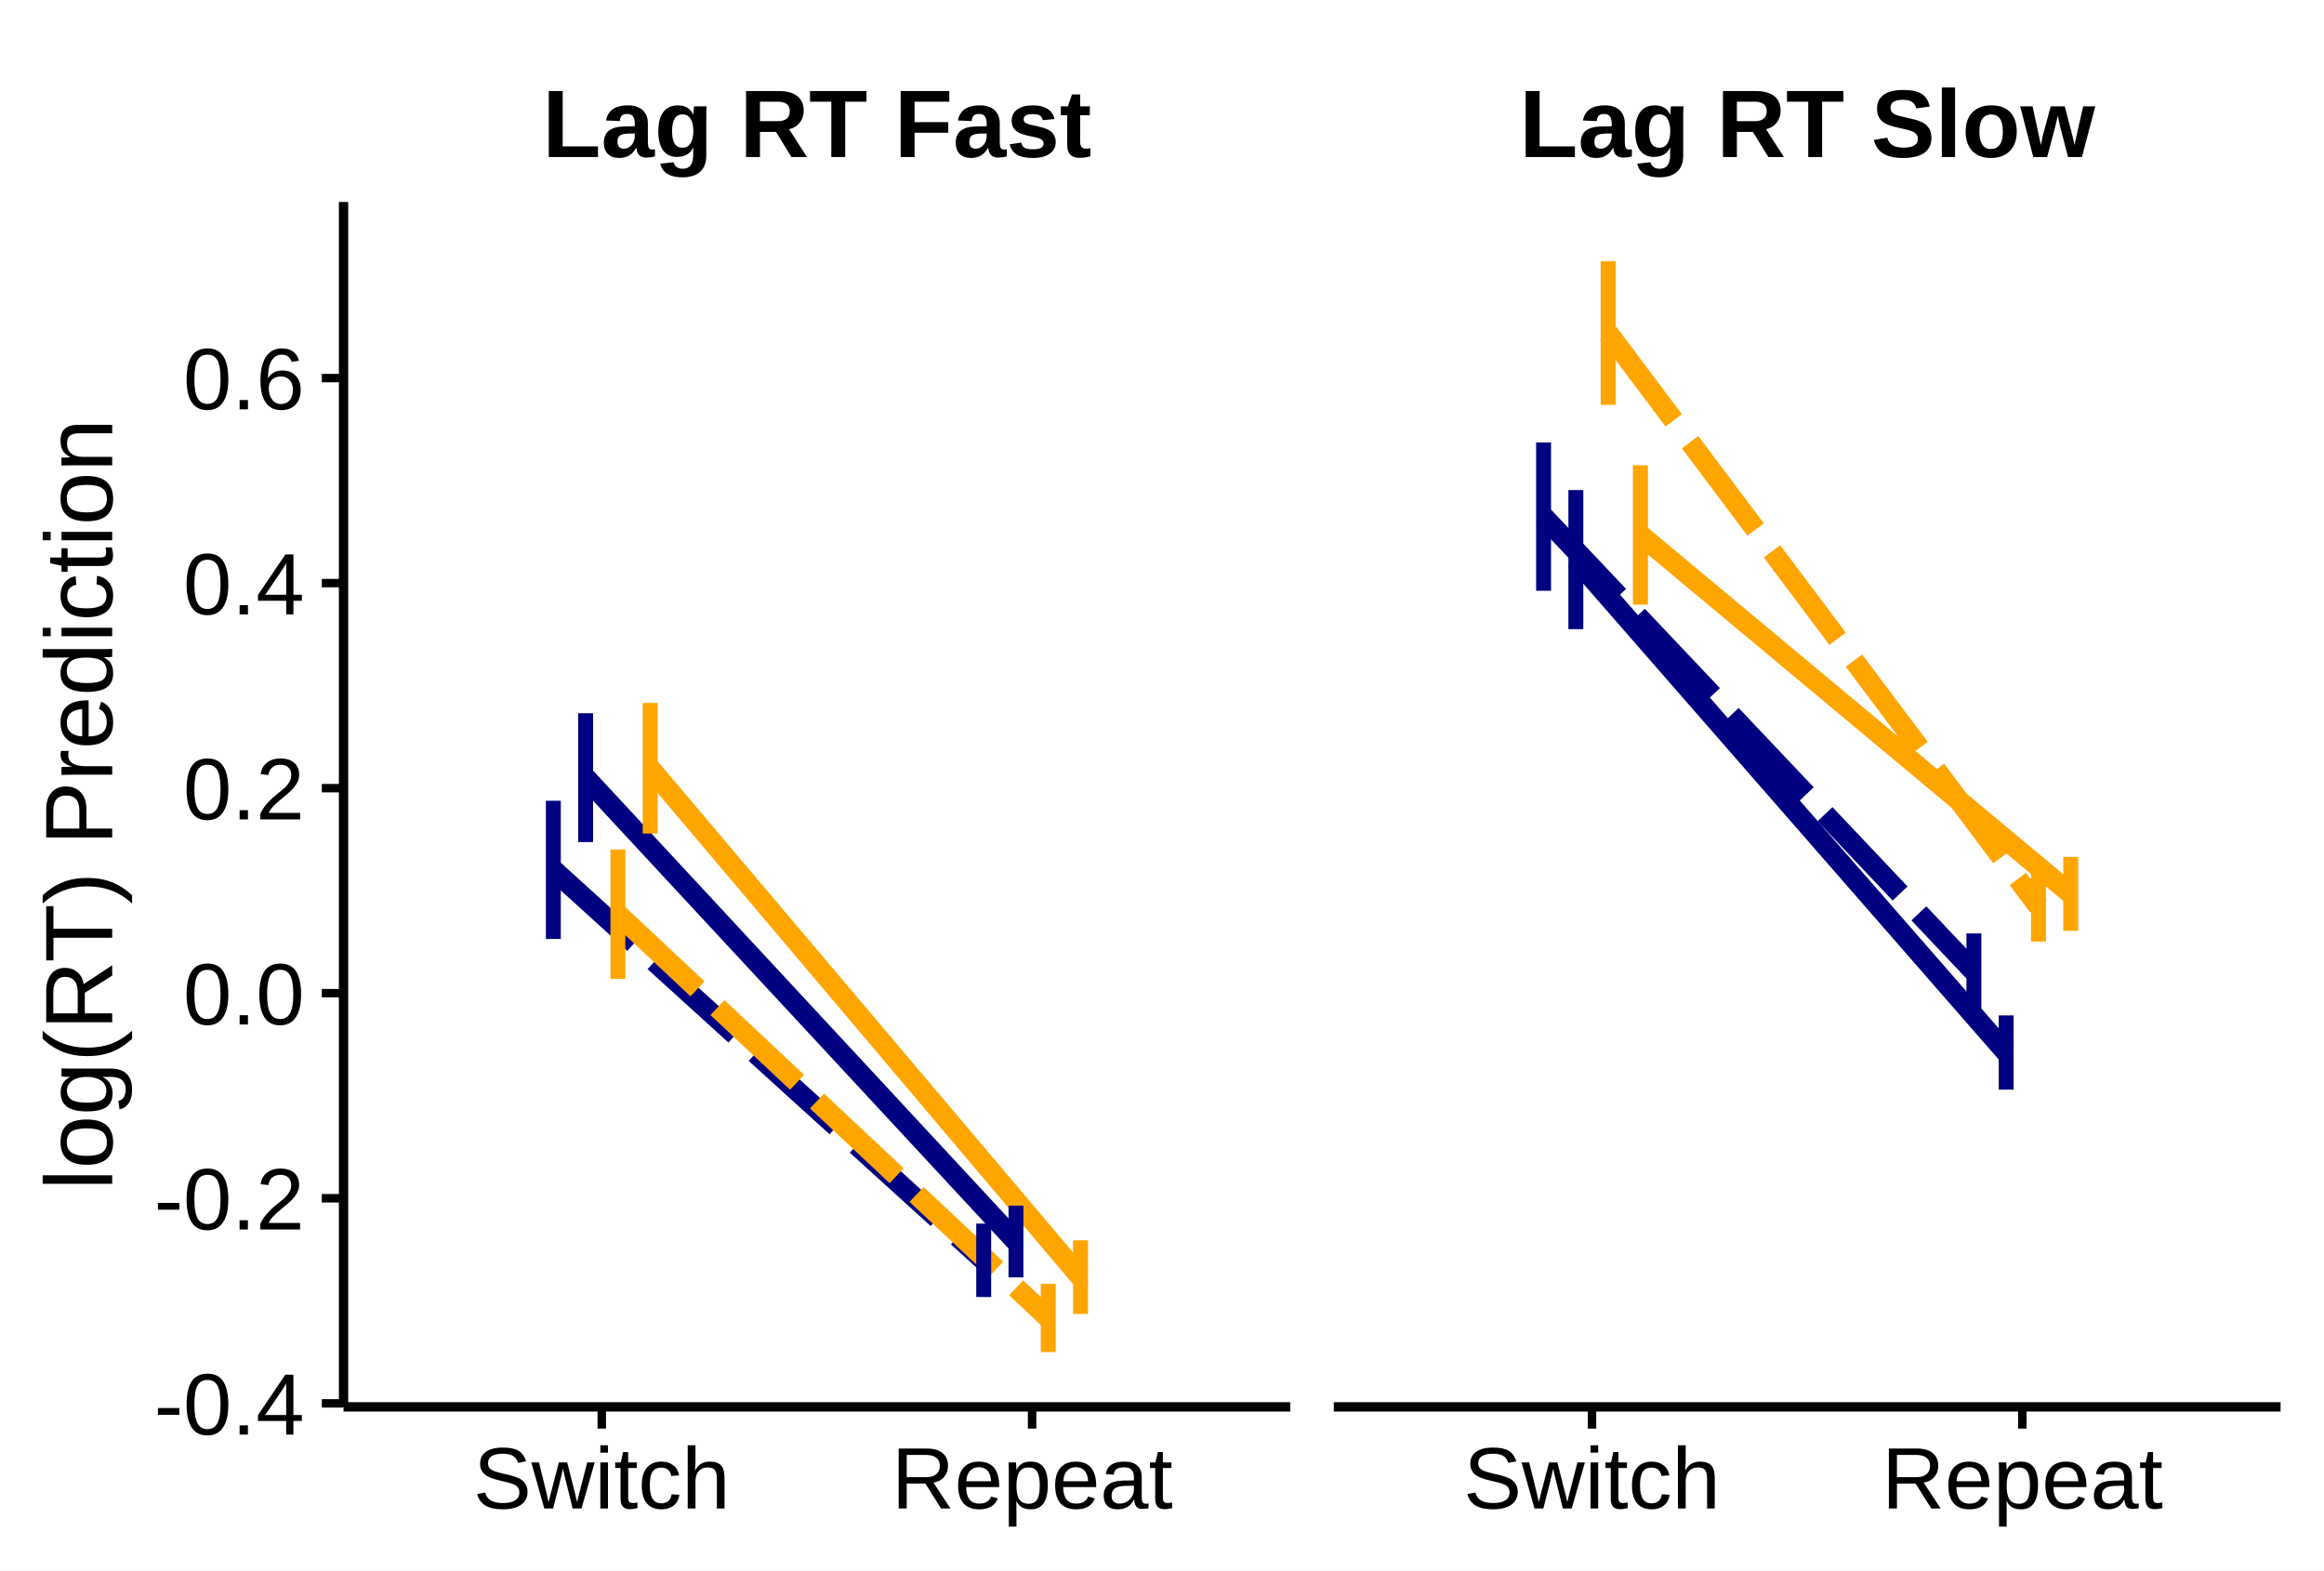
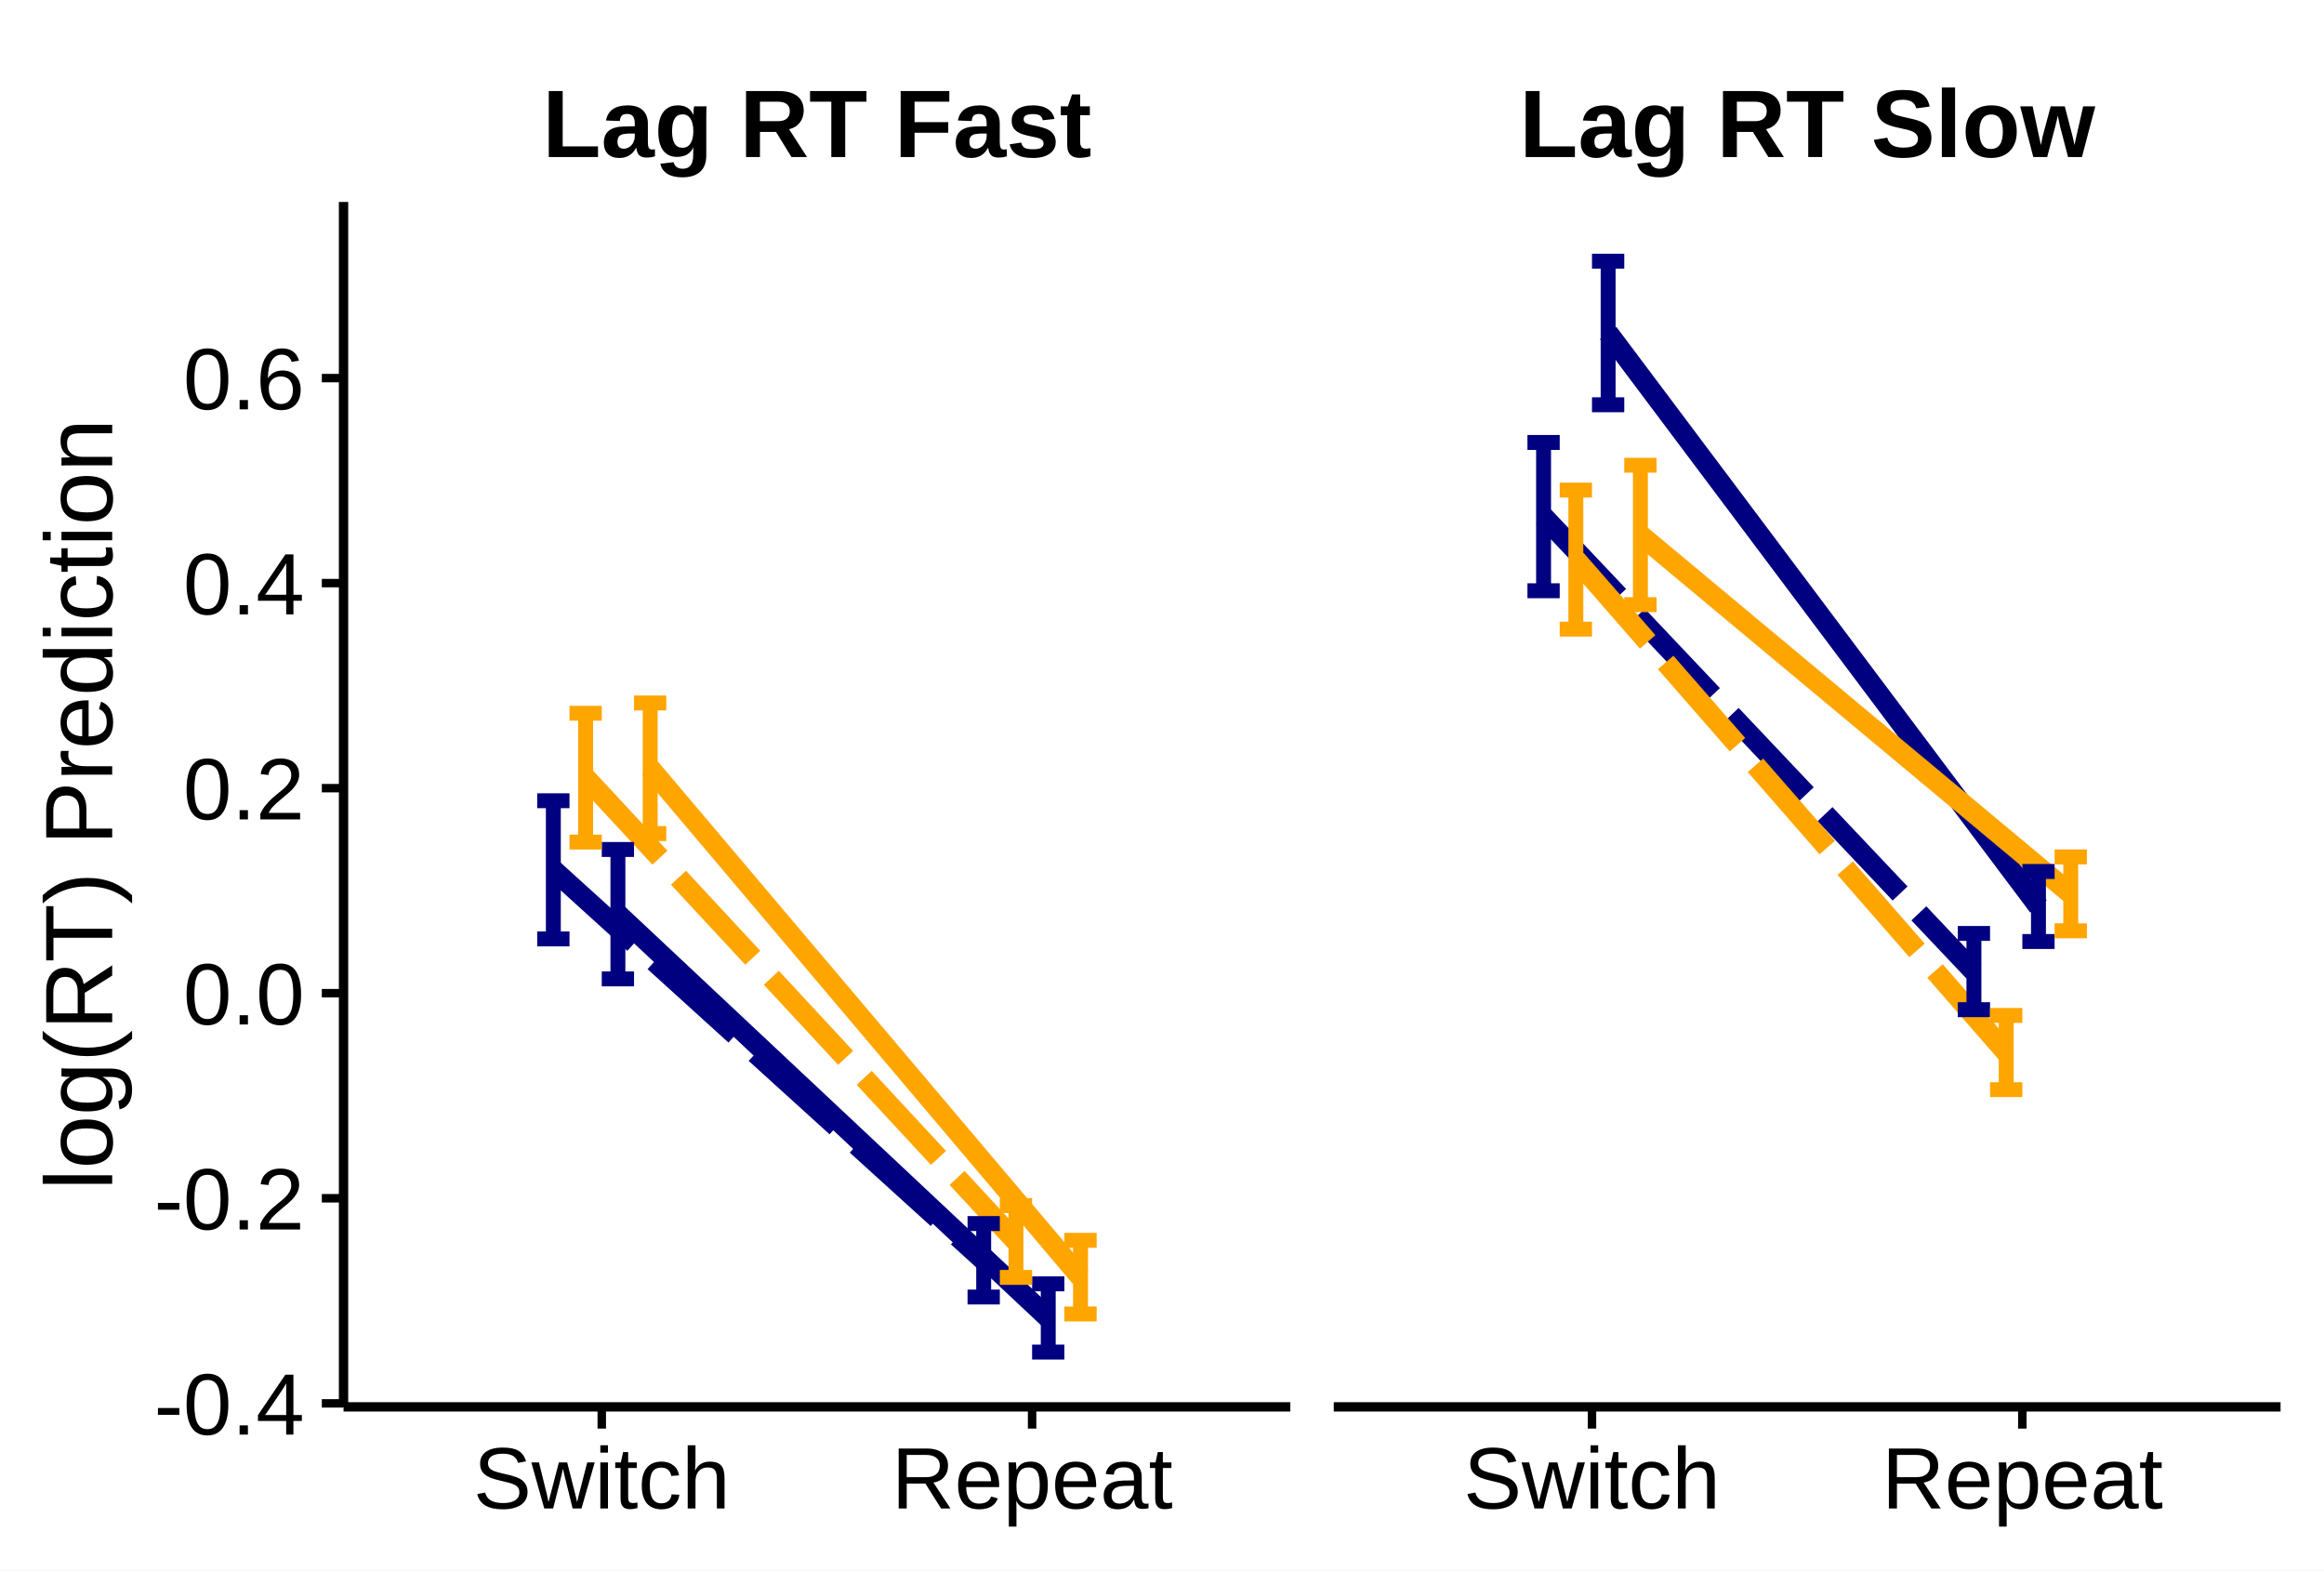
<svg xmlns="http://www.w3.org/2000/svg" width="266.40pt" height="180.00pt" viewBox="0 0 266.40 180.00">
  <g class="svglite">
    <defs>
      <style type="text/css">
    .svglite line, .svglite polyline, .svglite polygon, .svglite path, .svglite rect, .svglite circle {
      fill: none;
      stroke: #000000;
      stroke-linecap: round;
      stroke-linejoin: round;
      stroke-miterlimit: 10.00;
    }
    .svglite text {
      white-space: pre;
    }
    .svglite g.glyphgroup path {
      fill: inherit;
      stroke: none;
    }
  </style>
    </defs>
    <rect width="100%" height="100%" style="stroke: none; fill: #FFFFFF;" />
    <defs>
      <clipPath id="cpMC4wMHwyNjYuNDB8MC4wMHwxODAuMDA=">
        <rect x="0.00" y="0.00" width="266.40" height="180.00" />
      </clipPath>
    </defs>
    <g clip-path="url(#cpMC4wMHwyNjYuNDB8MC4wMHwxODAuMDA=)">
      <rect x="0.00" y="0.00" width="266.40" height="180.00" style="stroke-width: 0.97; stroke: #FFFFFF; fill: #FFFFFF;" />
    </g>
    <defs>
      <clipPath id="cpMzkuMzh8MTQ3LjkxfDIzLjE1fDE2MS4yNw==">
        <rect x="39.38" y="23.15" width="108.53" height="138.12" />
      </clipPath>
    </defs>
    <g clip-path="url(#cpMzkuMzh8MTQ3LjkxfDIzLjE1fDE2MS4yNw==)">
      <rect x="39.38" y="23.15" width="108.53" height="138.12" style="stroke-width: 0.97; stroke: #FFFFFF; fill: #FFFFFF;" />
      <polyline points="63.43,99.71 112.76,144.47 " style="stroke-width: 2.35; stroke: #000080; stroke-dasharray: 12.52,3.13; stroke-linecap: butt;" />
-       <polyline points="67.13,89.14 116.46,142.31 " style="stroke-width: 2.35; stroke: #000080; stroke-linecap: butt;" />
-       <polyline points="70.83,104.79 120.16,151.08 " style="stroke-width: 2.35; stroke: #FFA500; stroke-dasharray: 12.52,3.13; stroke-linecap: butt;" />
+       <polyline points="67.13,89.14 116.46,142.31 " style="stroke-width: 2.35; stroke: #FFA500; stroke-dasharray: 12.52,3.13; stroke-linecap: butt;" />
+       <polyline points="70.83,104.79 120.16,151.08 " style="stroke-width: 2.35; stroke: #000080; stroke-linecap: butt;" />
      <polyline points="74.53,88.07 123.86,146.40 " style="stroke-width: 2.35; stroke: #FFA500; stroke-linecap: butt;" />
-       <polyline points="112.76,140.26 112.76,140.26 " style="stroke-width: 1.71; stroke: #000080; stroke-linecap: butt;" />
+       <polyline points="110.91,140.26 114.61,140.26 " style="stroke-width: 1.71; stroke: #000080; stroke-linecap: butt;" />
      <polyline points="112.76,140.26 112.76,148.68 " style="stroke-width: 1.71; stroke: #000080; stroke-linecap: butt;" />
-       <polyline points="112.76,148.68 112.76,148.68 " style="stroke-width: 1.71; stroke: #000080; stroke-linecap: butt;" />
-       <polyline points="120.16,147.17 120.16,147.17 " style="stroke-width: 1.71; stroke: #FFA500; stroke-linecap: butt;" />
-       <polyline points="120.16,147.17 120.16,154.99 " style="stroke-width: 1.71; stroke: #FFA500; stroke-linecap: butt;" />
-       <polyline points="120.16,154.99 120.16,154.99 " style="stroke-width: 1.71; stroke: #FFA500; stroke-linecap: butt;" />
-       <polyline points="116.46,138.20 116.46,138.20 " style="stroke-width: 1.71; stroke: #000080; stroke-linecap: butt;" />
-       <polyline points="116.46,138.20 116.46,146.43 " style="stroke-width: 1.71; stroke: #000080; stroke-linecap: butt;" />
-       <polyline points="116.46,146.43 116.46,146.43 " style="stroke-width: 1.71; stroke: #000080; stroke-linecap: butt;" />
-       <polyline points="123.86,142.18 123.86,142.18 " style="stroke-width: 1.71; stroke: #FFA500; stroke-linecap: butt;" />
+       <polyline points="110.91,148.68 114.61,148.68 " style="stroke-width: 1.71; stroke: #000080; stroke-linecap: butt;" />
+       <polyline points="118.31,147.17 122.01,147.17 " style="stroke-width: 1.71; stroke: #000080; stroke-linecap: butt;" />
+       <polyline points="120.16,147.17 120.16,154.99 " style="stroke-width: 1.71; stroke: #000080; stroke-linecap: butt;" />
+       <polyline points="118.31,154.99 122.01,154.99 " style="stroke-width: 1.71; stroke: #000080; stroke-linecap: butt;" />
+       <polyline points="114.61,138.20 118.31,138.20 " style="stroke-width: 1.71; stroke: #FFA500; stroke-linecap: butt;" />
+       <polyline points="116.46,138.20 116.46,146.43 " style="stroke-width: 1.71; stroke: #FFA500; stroke-linecap: butt;" />
+       <polyline points="114.61,146.43 118.31,146.43 " style="stroke-width: 1.71; stroke: #FFA500; stroke-linecap: butt;" />
+       <polyline points="122.01,142.18 125.71,142.18 " style="stroke-width: 1.71; stroke: #FFA500; stroke-linecap: butt;" />
      <polyline points="123.86,142.18 123.86,150.62 " style="stroke-width: 1.71; stroke: #FFA500; stroke-linecap: butt;" />
-       <polyline points="123.86,150.62 123.86,150.62 " style="stroke-width: 1.71; stroke: #FFA500; stroke-linecap: butt;" />
-       <polyline points="63.43,91.79 63.43,91.79 " style="stroke-width: 1.71; stroke: #000080; stroke-linecap: butt;" />
+       <polyline points="122.01,150.62 125.71,150.62 " style="stroke-width: 1.71; stroke: #FFA500; stroke-linecap: butt;" />
+       <polyline points="61.58,91.79 65.28,91.79 " style="stroke-width: 1.71; stroke: #000080; stroke-linecap: butt;" />
      <polyline points="63.43,91.79 63.43,107.63 " style="stroke-width: 1.71; stroke: #000080; stroke-linecap: butt;" />
-       <polyline points="63.43,107.63 63.43,107.63 " style="stroke-width: 1.71; stroke: #000080; stroke-linecap: butt;" />
-       <polyline points="70.83,97.38 70.83,97.38 " style="stroke-width: 1.71; stroke: #FFA500; stroke-linecap: butt;" />
-       <polyline points="70.83,97.38 70.83,112.21 " style="stroke-width: 1.71; stroke: #FFA500; stroke-linecap: butt;" />
-       <polyline points="70.83,112.21 70.83,112.21 " style="stroke-width: 1.71; stroke: #FFA500; stroke-linecap: butt;" />
-       <polyline points="67.13,81.76 67.13,81.76 " style="stroke-width: 1.71; stroke: #000080; stroke-linecap: butt;" />
-       <polyline points="67.13,81.76 67.13,96.53 " style="stroke-width: 1.71; stroke: #000080; stroke-linecap: butt;" />
-       <polyline points="67.13,96.53 67.13,96.53 " style="stroke-width: 1.71; stroke: #000080; stroke-linecap: butt;" />
-       <polyline points="74.53,80.58 74.53,80.58 " style="stroke-width: 1.71; stroke: #FFA500; stroke-linecap: butt;" />
+       <polyline points="61.58,107.63 65.28,107.63 " style="stroke-width: 1.71; stroke: #000080; stroke-linecap: butt;" />
+       <polyline points="68.98,97.38 72.68,97.38 " style="stroke-width: 1.71; stroke: #000080; stroke-linecap: butt;" />
+       <polyline points="70.83,97.38 70.83,112.21 " style="stroke-width: 1.71; stroke: #000080; stroke-linecap: butt;" />
+       <polyline points="68.98,112.21 72.68,112.21 " style="stroke-width: 1.71; stroke: #000080; stroke-linecap: butt;" />
+       <polyline points="65.28,81.76 68.98,81.76 " style="stroke-width: 1.71; stroke: #FFA500; stroke-linecap: butt;" />
+       <polyline points="67.13,81.76 67.13,96.53 " style="stroke-width: 1.71; stroke: #FFA500; stroke-linecap: butt;" />
+       <polyline points="65.28,96.53 68.98,96.53 " style="stroke-width: 1.71; stroke: #FFA500; stroke-linecap: butt;" />
+       <polyline points="72.68,80.58 76.38,80.58 " style="stroke-width: 1.71; stroke: #FFA500; stroke-linecap: butt;" />
      <polyline points="74.53,80.58 74.53,95.55 " style="stroke-width: 1.71; stroke: #FFA500; stroke-linecap: butt;" />
-       <polyline points="74.53,95.55 74.53,95.55 " style="stroke-width: 1.71; stroke: #FFA500; stroke-linecap: butt;" />
+       <polyline points="72.68,95.55 76.38,95.55 " style="stroke-width: 1.71; stroke: #FFA500; stroke-linecap: butt;" />
    </g>
    <g clip-path="url(#cpMC4wMHwyNjYuNDB8MC4wMHwxODAuMDA=)">
</g>
    <defs>
      <clipPath id="cpMTUyLjg5fDI2MS40MnwyMy4xNXwxNjEuMjc=">
        <rect x="152.89" y="23.15" width="108.53" height="138.12" />
      </clipPath>
    </defs>
    <g clip-path="url(#cpMTUyLjg5fDI2MS40MnwyMy4xNXwxNjEuMjc=)">
      <rect x="152.89" y="23.15" width="108.53" height="138.12" style="stroke-width: 0.97; stroke: #FFFFFF; fill: #FFFFFF;" />
      <polyline points="176.94,59.22 226.27,111.37 " style="stroke-width: 2.35; stroke: #000080; stroke-dasharray: 12.52,3.13; stroke-linecap: butt;" />
-       <polyline points="180.64,64.15 229.97,120.65 " style="stroke-width: 2.35; stroke: #000080; stroke-linecap: butt;" />
-       <polyline points="184.34,38.17 233.67,103.91 " style="stroke-width: 2.35; stroke: #FFA500; stroke-dasharray: 12.52,3.13; stroke-linecap: butt;" />
+       <polyline points="180.64,64.15 229.97,120.65 " style="stroke-width: 2.35; stroke: #FFA500; stroke-dasharray: 12.52,3.13; stroke-linecap: butt;" />
+       <polyline points="184.34,38.17 233.67,103.91 " style="stroke-width: 2.35; stroke: #000080; stroke-linecap: butt;" />
      <polyline points="188.04,61.32 237.37,102.46 " style="stroke-width: 2.35; stroke: #FFA500; stroke-linecap: butt;" />
-       <polyline points="226.27,107.00 226.27,107.00 " style="stroke-width: 1.71; stroke: #000080; stroke-linecap: butt;" />
+       <polyline points="224.42,107.00 228.12,107.00 " style="stroke-width: 1.71; stroke: #000080; stroke-linecap: butt;" />
      <polyline points="226.27,107.00 226.27,115.74 " style="stroke-width: 1.71; stroke: #000080; stroke-linecap: butt;" />
-       <polyline points="226.27,115.74 226.27,115.74 " style="stroke-width: 1.71; stroke: #000080; stroke-linecap: butt;" />
-       <polyline points="233.67,99.90 233.67,99.90 " style="stroke-width: 1.71; stroke: #FFA500; stroke-linecap: butt;" />
-       <polyline points="233.67,99.90 233.67,107.93 " style="stroke-width: 1.71; stroke: #FFA500; stroke-linecap: butt;" />
-       <polyline points="233.67,107.93 233.67,107.93 " style="stroke-width: 1.71; stroke: #FFA500; stroke-linecap: butt;" />
-       <polyline points="229.97,116.40 229.97,116.40 " style="stroke-width: 1.71; stroke: #000080; stroke-linecap: butt;" />
-       <polyline points="229.97,116.40 229.97,124.91 " style="stroke-width: 1.71; stroke: #000080; stroke-linecap: butt;" />
-       <polyline points="229.97,124.91 229.97,124.91 " style="stroke-width: 1.71; stroke: #000080; stroke-linecap: butt;" />
-       <polyline points="237.37,98.23 237.37,98.23 " style="stroke-width: 1.71; stroke: #FFA500; stroke-linecap: butt;" />
+       <polyline points="224.42,115.74 228.12,115.74 " style="stroke-width: 1.71; stroke: #000080; stroke-linecap: butt;" />
+       <polyline points="231.82,99.90 235.52,99.90 " style="stroke-width: 1.71; stroke: #000080; stroke-linecap: butt;" />
+       <polyline points="233.67,99.90 233.67,107.93 " style="stroke-width: 1.71; stroke: #000080; stroke-linecap: butt;" />
+       <polyline points="231.82,107.93 235.52,107.93 " style="stroke-width: 1.71; stroke: #000080; stroke-linecap: butt;" />
+       <polyline points="228.12,116.40 231.82,116.40 " style="stroke-width: 1.71; stroke: #FFA500; stroke-linecap: butt;" />
+       <polyline points="229.97,116.40 229.97,124.91 " style="stroke-width: 1.71; stroke: #FFA500; stroke-linecap: butt;" />
+       <polyline points="228.12,124.91 231.82,124.91 " style="stroke-width: 1.71; stroke: #FFA500; stroke-linecap: butt;" />
+       <polyline points="235.52,98.23 239.22,98.23 " style="stroke-width: 1.71; stroke: #FFA500; stroke-linecap: butt;" />
      <polyline points="237.37,98.23 237.37,106.70 " style="stroke-width: 1.71; stroke: #FFA500; stroke-linecap: butt;" />
-       <polyline points="237.37,106.70 237.37,106.70 " style="stroke-width: 1.71; stroke: #FFA500; stroke-linecap: butt;" />
-       <polyline points="176.94,50.72 176.94,50.72 " style="stroke-width: 1.71; stroke: #000080; stroke-linecap: butt;" />
+       <polyline points="235.52,106.70 239.22,106.70 " style="stroke-width: 1.71; stroke: #FFA500; stroke-linecap: butt;" />
+       <polyline points="175.09,50.72 178.79,50.72 " style="stroke-width: 1.71; stroke: #000080; stroke-linecap: butt;" />
      <polyline points="176.94,50.72 176.94,67.72 " style="stroke-width: 1.71; stroke: #000080; stroke-linecap: butt;" />
-       <polyline points="176.94,67.72 176.94,67.72 " style="stroke-width: 1.71; stroke: #000080; stroke-linecap: butt;" />
-       <polyline points="184.34,29.94 184.34,29.94 " style="stroke-width: 1.71; stroke: #FFA500; stroke-linecap: butt;" />
-       <polyline points="184.34,29.94 184.34,46.40 " style="stroke-width: 1.71; stroke: #FFA500; stroke-linecap: butt;" />
-       <polyline points="184.34,46.40 184.34,46.40 " style="stroke-width: 1.71; stroke: #FFA500; stroke-linecap: butt;" />
-       <polyline points="180.64,56.18 180.64,56.18 " style="stroke-width: 1.71; stroke: #000080; stroke-linecap: butt;" />
-       <polyline points="180.64,56.18 180.64,72.12 " style="stroke-width: 1.71; stroke: #000080; stroke-linecap: butt;" />
-       <polyline points="180.64,72.12 180.64,72.12 " style="stroke-width: 1.71; stroke: #000080; stroke-linecap: butt;" />
-       <polyline points="188.04,53.33 188.04,53.33 " style="stroke-width: 1.71; stroke: #FFA500; stroke-linecap: butt;" />
+       <polyline points="175.09,67.72 178.79,67.72 " style="stroke-width: 1.71; stroke: #000080; stroke-linecap: butt;" />
+       <polyline points="182.49,29.94 186.19,29.94 " style="stroke-width: 1.71; stroke: #000080; stroke-linecap: butt;" />
+       <polyline points="184.34,29.94 184.34,46.40 " style="stroke-width: 1.71; stroke: #000080; stroke-linecap: butt;" />
+       <polyline points="182.49,46.40 186.19,46.40 " style="stroke-width: 1.71; stroke: #000080; stroke-linecap: butt;" />
+       <polyline points="178.79,56.18 182.49,56.18 " style="stroke-width: 1.71; stroke: #FFA500; stroke-linecap: butt;" />
+       <polyline points="180.64,56.18 180.64,72.12 " style="stroke-width: 1.71; stroke: #FFA500; stroke-linecap: butt;" />
+       <polyline points="178.79,72.12 182.49,72.12 " style="stroke-width: 1.71; stroke: #FFA500; stroke-linecap: butt;" />
+       <polyline points="186.19,53.33 189.89,53.33 " style="stroke-width: 1.71; stroke: #FFA500; stroke-linecap: butt;" />
      <polyline points="188.04,53.33 188.04,69.31 " style="stroke-width: 1.71; stroke: #FFA500; stroke-linecap: butt;" />
-       <polyline points="188.04,69.31 188.04,69.31 " style="stroke-width: 1.71; stroke: #FFA500; stroke-linecap: butt;" />
+       <polyline points="186.19,69.31 189.89,69.31 " style="stroke-width: 1.71; stroke: #FFA500; stroke-linecap: butt;" />
    </g>
    <g clip-path="url(#cpMC4wMHwyNjYuNDB8MC4wMHwxODAuMDA=)">
</g>
    <defs>
      <clipPath id="cpMzkuMzh8MTQ3LjkxfDQuOTh8MjMuMTU=">
        <rect x="39.38" y="4.98" width="108.53" height="18.17" />
      </clipPath>
    </defs>
    <g clip-path="url(#cpMzkuMzh8MTQ3LjkxfDQuOTh8MjMuMTU=)">
      <rect x="39.38" y="4.98" width="108.53" height="18.17" style="stroke-width: 0.97; stroke: none;" />
      <text x="93.65" y="18.00" text-anchor="middle" style="font-size: 11.00px; font-weight: bold; font-family: &quot;Arial&quot;;" textLength="62.97px" lengthAdjust="spacingAndGlyphs">Lag RT Fast</text>
    </g>
    <g clip-path="url(#cpMC4wMHwyNjYuNDB8MC4wMHwxODAuMDA=)">
</g>
    <defs>
      <clipPath id="cpMTUyLjg5fDI2MS40Mnw0Ljk4fDIzLjE1">
        <rect x="152.89" y="4.98" width="108.53" height="18.17" />
      </clipPath>
    </defs>
    <g clip-path="url(#cpMTUyLjg5fDI2MS40Mnw0Ljk4fDIzLjE1)">
      <rect x="152.89" y="4.98" width="108.53" height="18.17" style="stroke-width: 0.97; stroke: none;" />
      <text x="207.16" y="18.00" text-anchor="middle" style="font-size: 11.00px; font-weight: bold; font-family: &quot;Arial&quot;;" textLength="66.03px" lengthAdjust="spacingAndGlyphs">Lag RT Slow</text>
    </g>
    <g clip-path="url(#cpMC4wMHwyNjYuNDB8MC4wMHwxODAuMDA=)">
      <polyline points="39.38,161.27 147.91,161.27 " style="stroke-width: 1.07; stroke-linecap: butt;" />
      <polyline points="68.98,163.76 68.98,161.27 " style="stroke-width: 0.97; stroke-linecap: butt;" />
      <polyline points="118.31,163.76 118.31,161.27 " style="stroke-width: 0.97; stroke-linecap: butt;" />
      <text x="68.98" y="172.92" text-anchor="middle" style="font-size: 10.00px; font-family: &quot;Arial&quot;;" textLength="29.45px" lengthAdjust="spacingAndGlyphs">Switch</text>
      <text x="118.31" y="172.92" text-anchor="middle" style="font-size: 10.00px; font-family: &quot;Arial&quot;;" textLength="32.25px" lengthAdjust="spacingAndGlyphs">Repeat</text>
      <polyline points="152.89,161.27 261.42,161.27 " style="stroke-width: 1.07; stroke-linecap: butt;" />
      <polyline points="182.49,163.76 182.49,161.27 " style="stroke-width: 0.97; stroke-linecap: butt;" />
      <polyline points="231.82,163.76 231.82,161.27 " style="stroke-width: 0.97; stroke-linecap: butt;" />
      <text x="182.49" y="172.92" text-anchor="middle" style="font-size: 10.00px; font-family: &quot;Arial&quot;;" textLength="29.45px" lengthAdjust="spacingAndGlyphs">Switch</text>
      <text x="231.82" y="172.92" text-anchor="middle" style="font-size: 10.00px; font-family: &quot;Arial&quot;;" textLength="32.25px" lengthAdjust="spacingAndGlyphs">Repeat</text>
      <polyline points="39.38,161.27 39.38,23.15 " style="stroke-width: 1.07; stroke-linecap: butt;" />
      <text x="34.90" y="164.45" text-anchor="end" style="font-size: 10.00px; font-family: &quot;Arial&quot;;" textLength="17.23px" lengthAdjust="spacingAndGlyphs">-0.4</text>
      <text x="34.90" y="140.94" text-anchor="end" style="font-size: 10.00px; font-family: &quot;Arial&quot;;" textLength="17.23px" lengthAdjust="spacingAndGlyphs">-0.2</text>
      <text x="34.90" y="117.44" text-anchor="end" style="font-size: 10.00px; font-family: &quot;Arial&quot;;" textLength="13.91px" lengthAdjust="spacingAndGlyphs">0.0</text>
      <text x="34.90" y="93.93" text-anchor="end" style="font-size: 10.00px; font-family: &quot;Arial&quot;;" textLength="13.91px" lengthAdjust="spacingAndGlyphs">0.2</text>
      <text x="34.90" y="70.43" text-anchor="end" style="font-size: 10.00px; font-family: &quot;Arial&quot;;" textLength="13.91px" lengthAdjust="spacingAndGlyphs">0.4</text>
      <text x="34.90" y="46.92" text-anchor="end" style="font-size: 10.00px; font-family: &quot;Arial&quot;;" textLength="13.91px" lengthAdjust="spacingAndGlyphs">0.6</text>
      <polyline points="36.89,160.87 39.38,160.87 " style="stroke-width: 0.97; stroke-linecap: butt;" />
      <polyline points="36.89,137.36 39.38,137.36 " style="stroke-width: 0.97; stroke-linecap: butt;" />
      <polyline points="36.89,113.85 39.38,113.85 " style="stroke-width: 0.97; stroke-linecap: butt;" />
      <polyline points="36.89,90.35 39.38,90.35 " style="stroke-width: 0.97; stroke-linecap: butt;" />
      <polyline points="36.89,66.84 39.38,66.84 " style="stroke-width: 0.97; stroke-linecap: butt;" />
      <polyline points="36.89,43.34 39.38,43.34 " style="stroke-width: 0.97; stroke-linecap: butt;" />
      <text transform="translate(12.86,92.21) rotate(-90)" text-anchor="middle" style="font-size: 11.00px; font-family: &quot;Arial&quot;;" textLength="88.45px" lengthAdjust="spacingAndGlyphs">log(RT) Prediction</text>
    </g>
  </g>
</svg>
